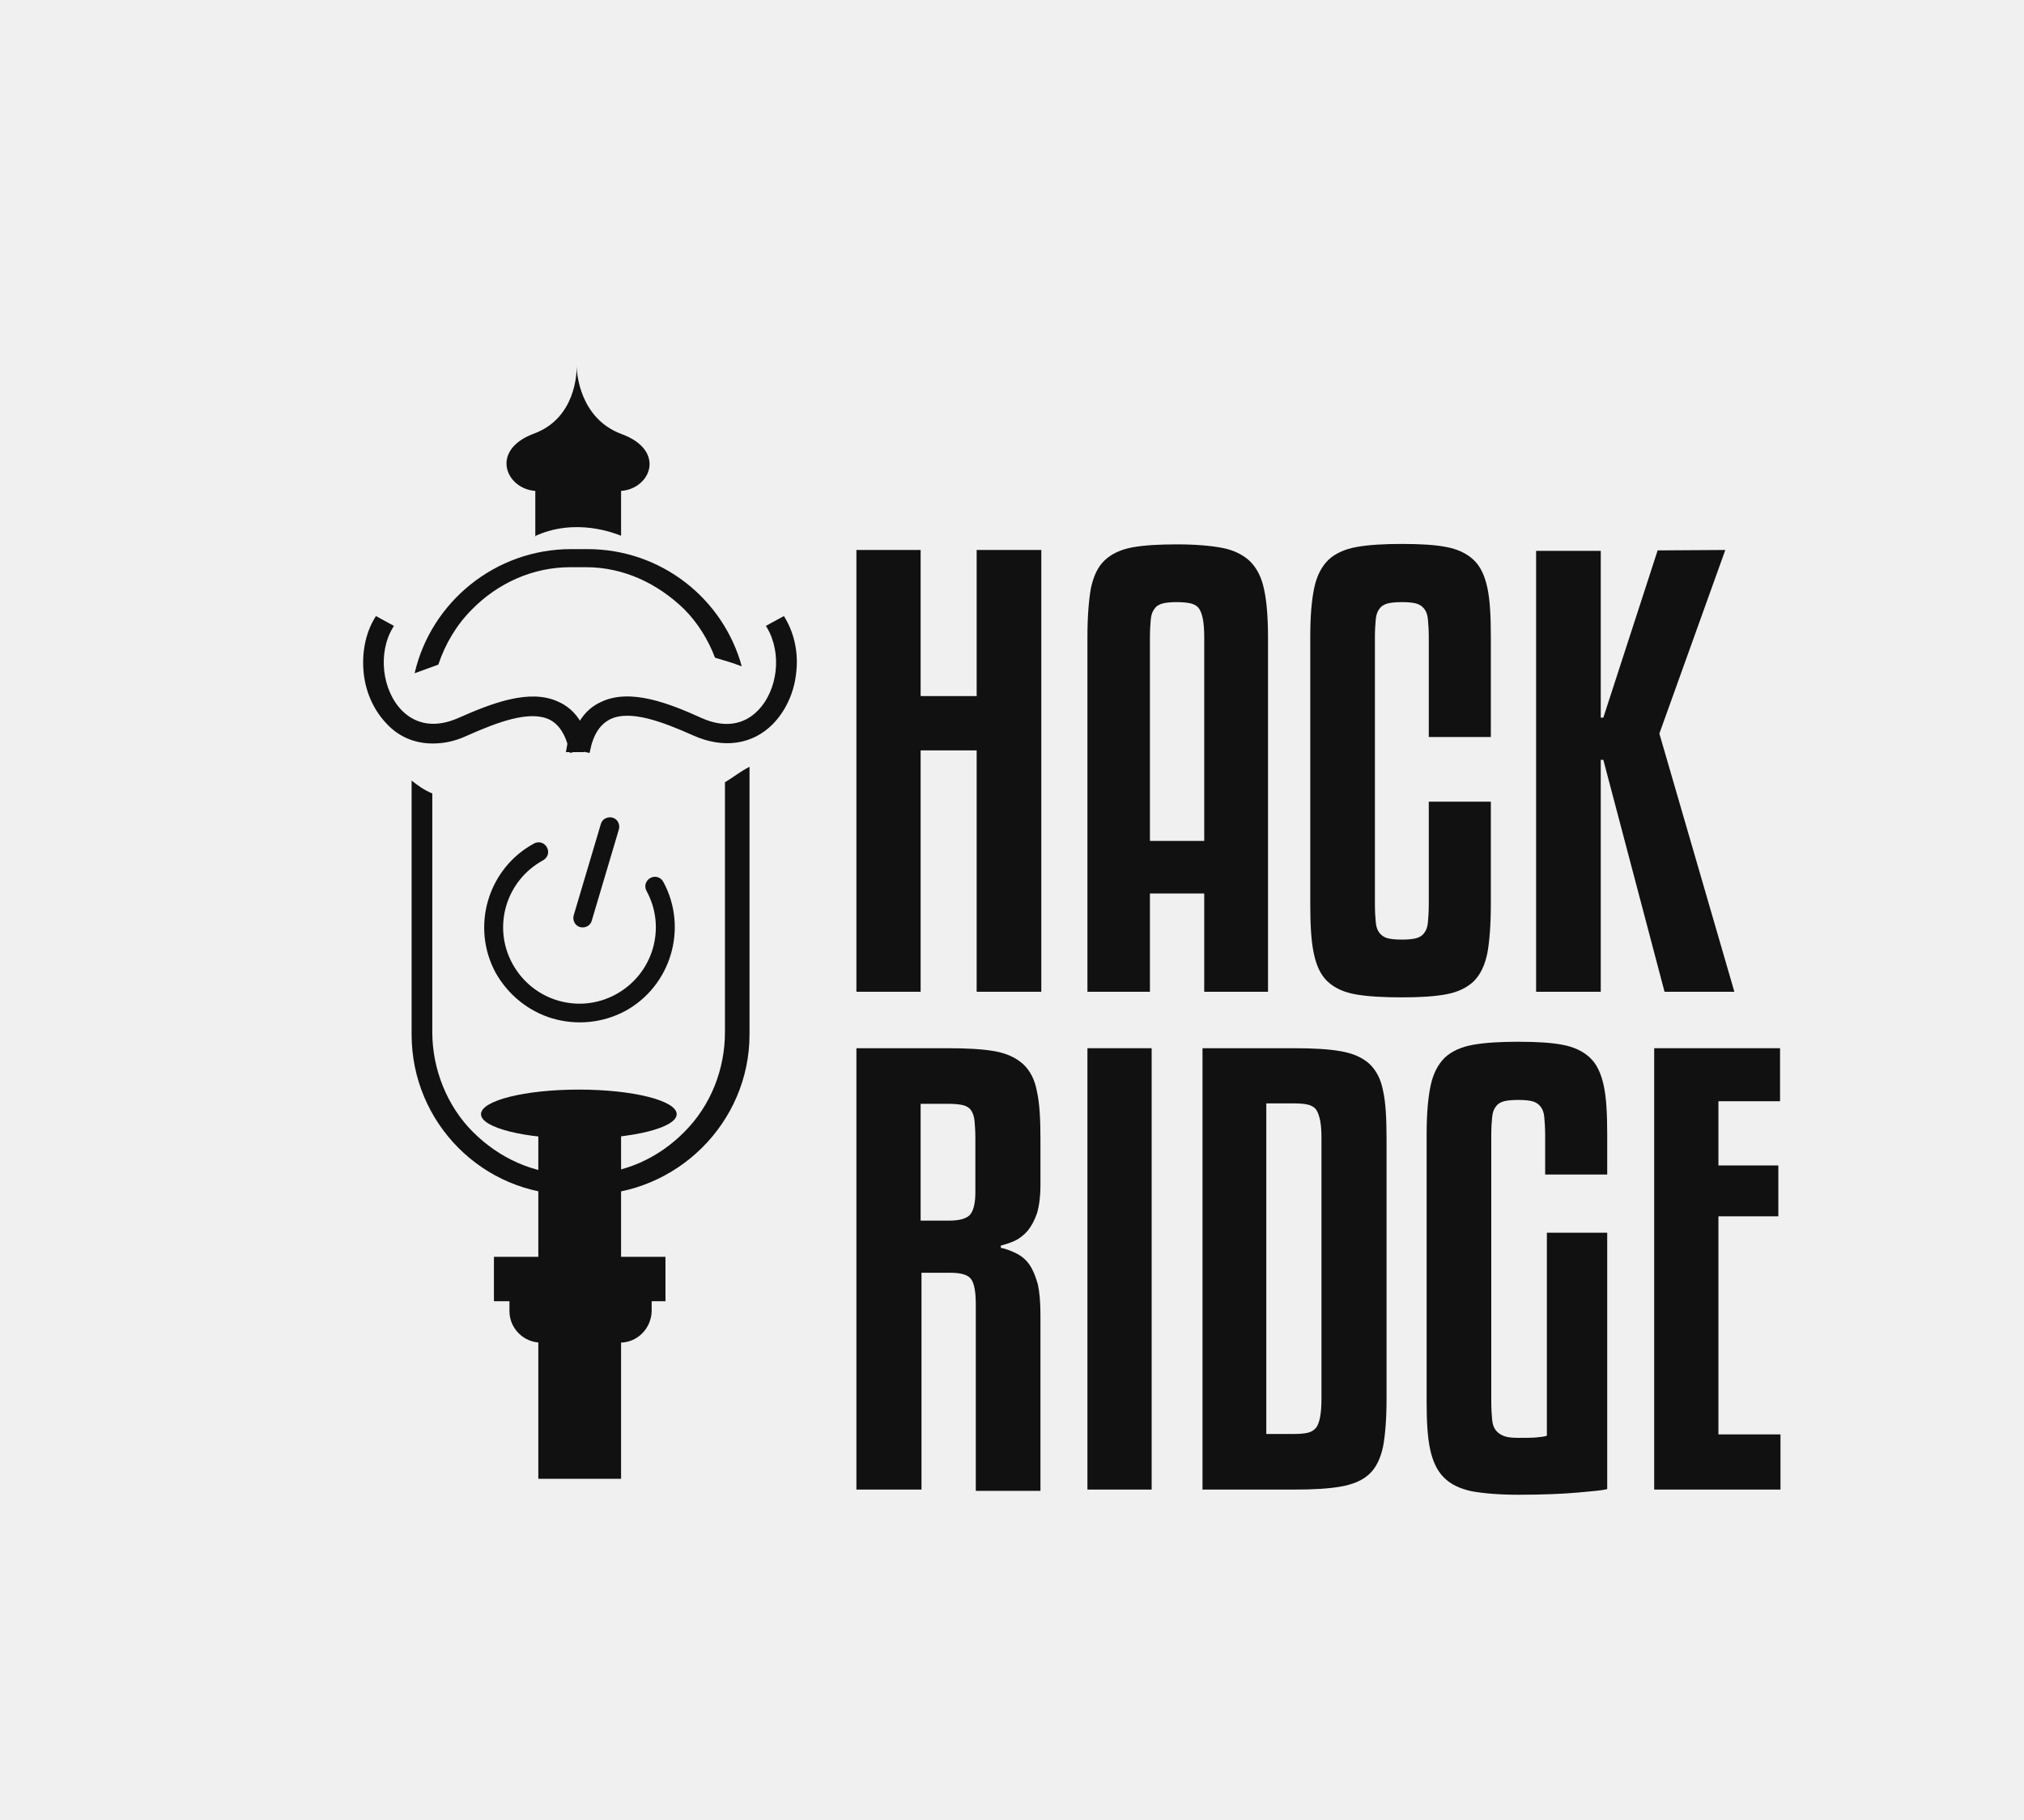
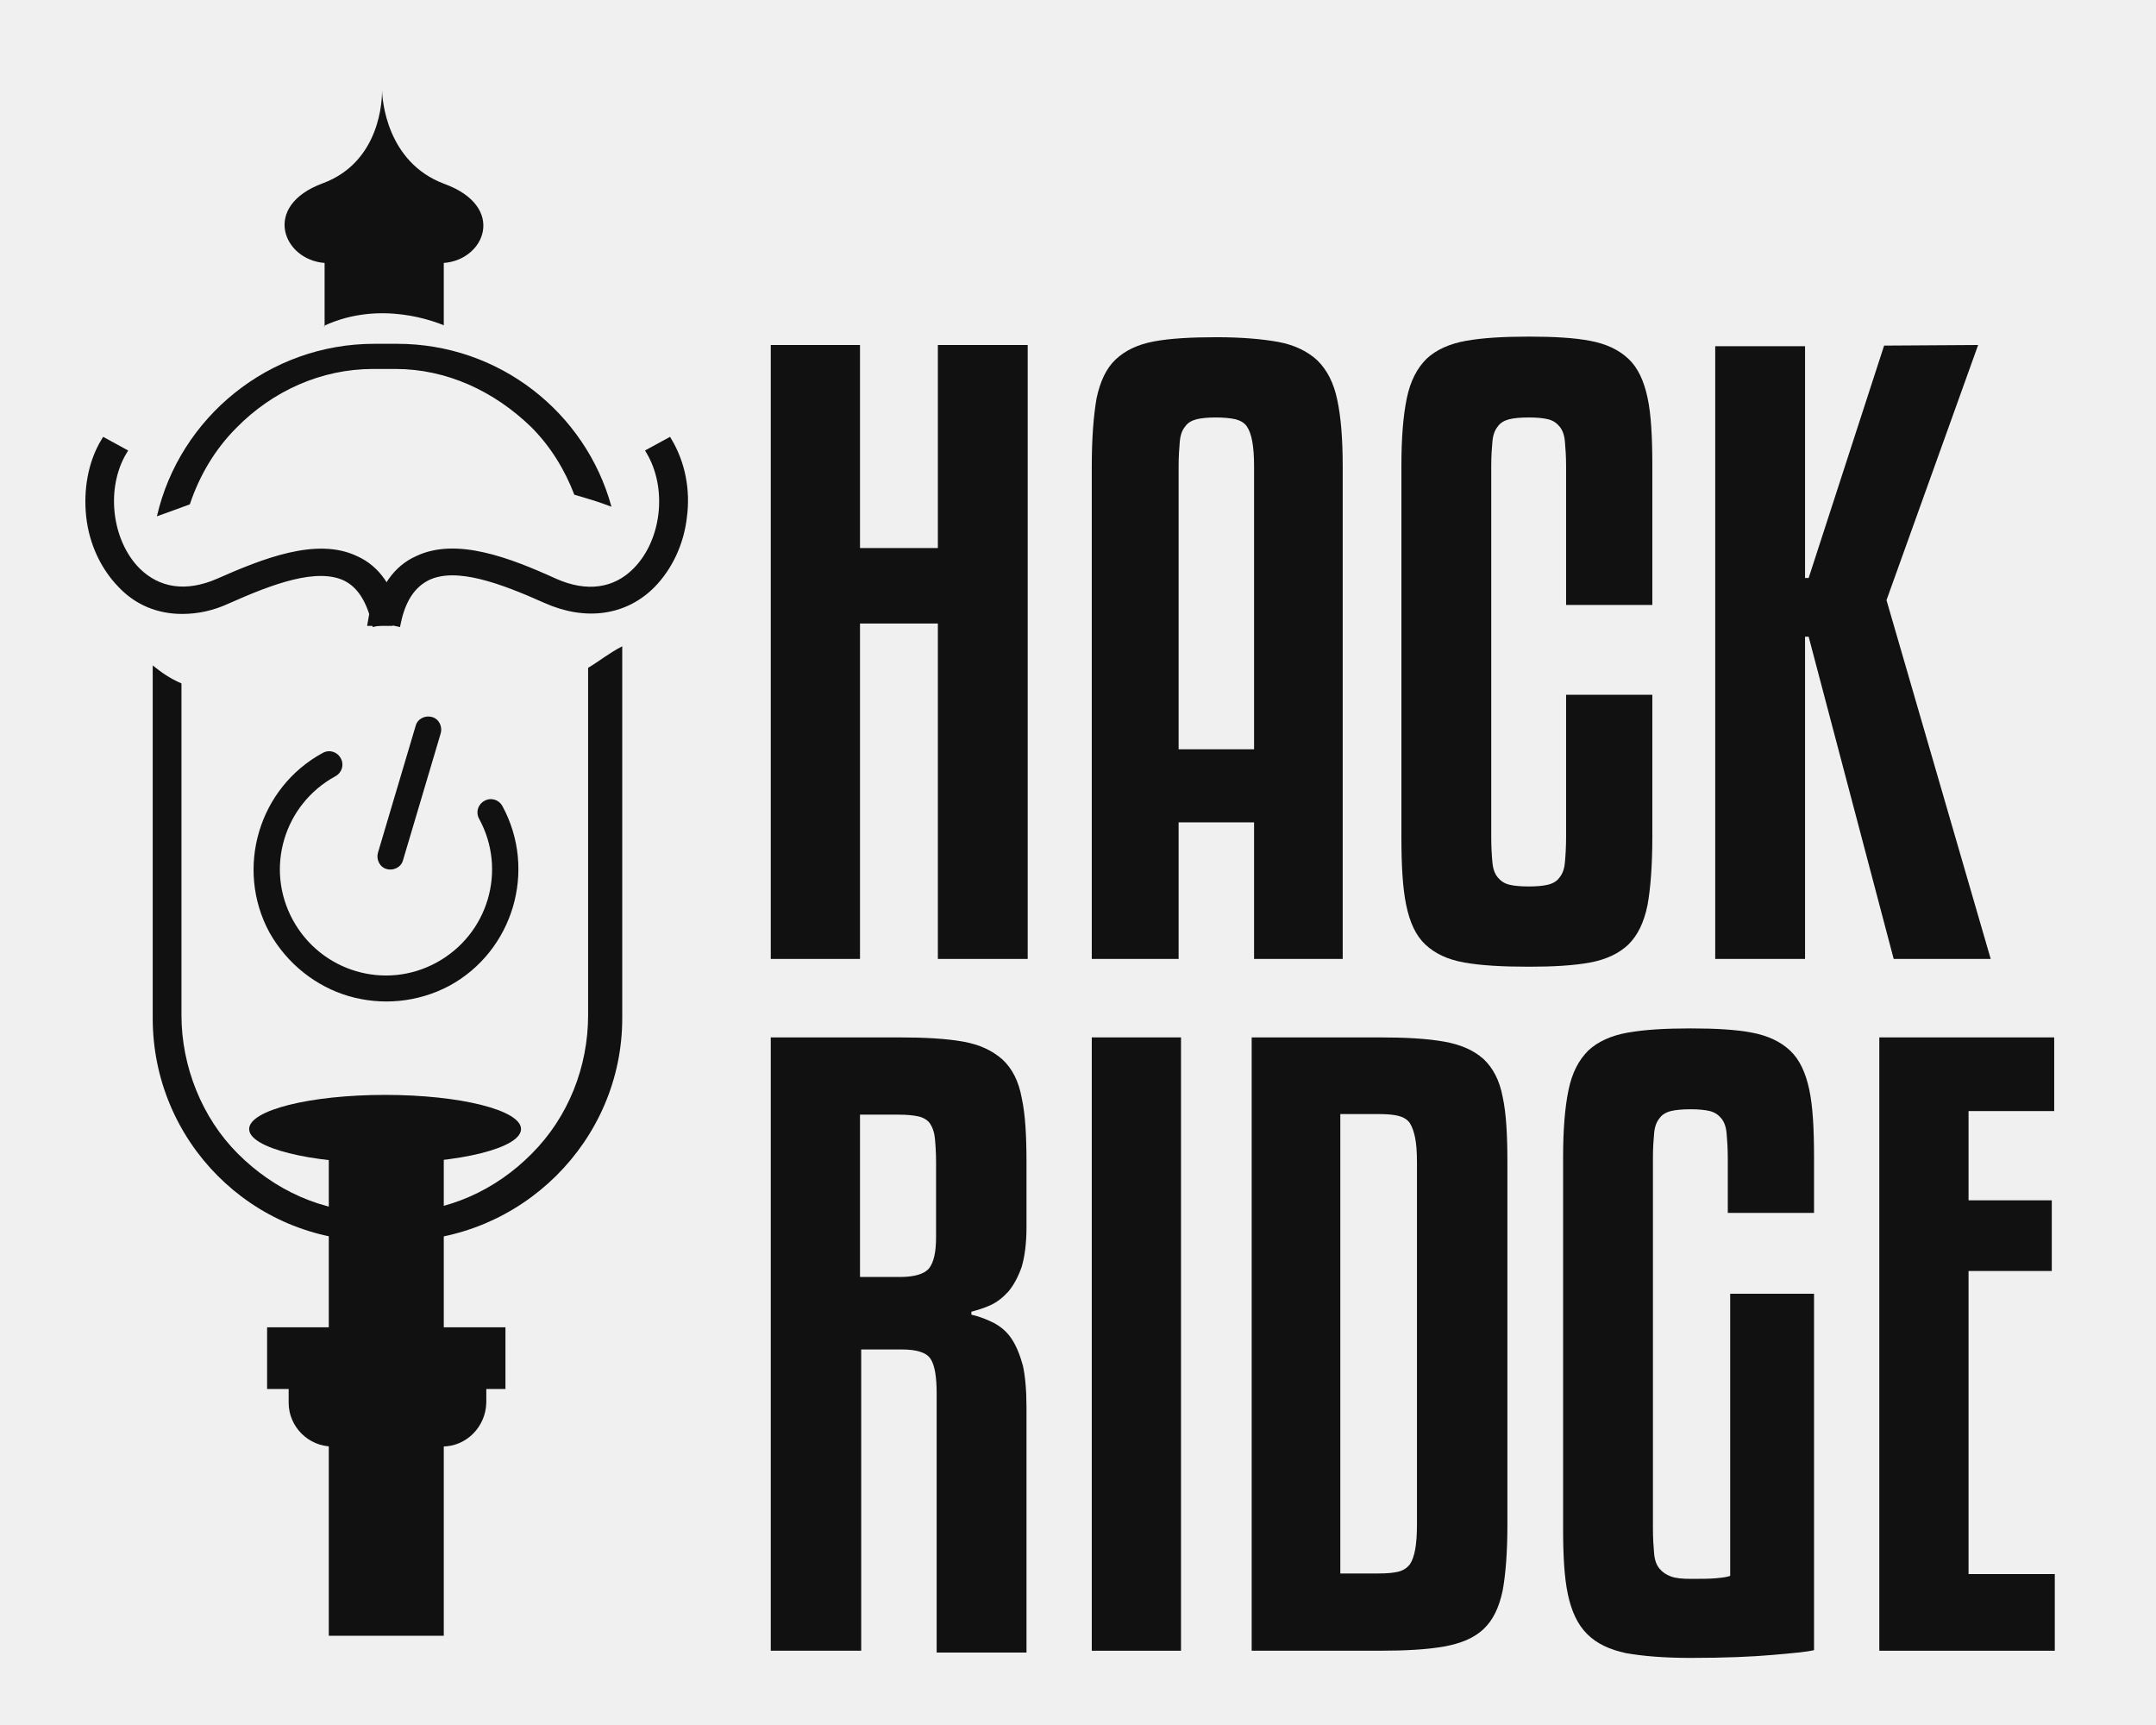
- <svg xmlns="http://www.w3.org/2000/svg" version="1.1" id="Layer_1" x="0px" y="0px" viewBox="0 0 469.6 422.1" style="enable-background:new 0 0 469.6 422.1;" xml:space="preserve">
+ <svg xmlns="http://www.w3.org/2000/svg" version="1.1" id="Layer_1" x="0px" y="0px" viewBox="0 0 360 288" style="enable-background:new 0 0 360 288;" xml:space="preserve">
  <style type="text/css">
	.st0{fill:#111111;}
	.st1{fill:#111111;stroke:#111111;stroke-miterlimit:10;}
	.st2{fill:#111111;stroke:#223761;stroke-width:2;stroke-miterlimit:10;}
	.st3{fill:none;stroke:#223761;stroke-width:10;stroke-miterlimit:10;}
	.st4{fill:#FFFFFF;stroke:#223761;stroke-width:10;stroke-miterlimit:10;}
	.st5{fill:#111111;stroke:#223761;stroke-width:10;stroke-miterlimit:10;}
	.st6{fill:none;stroke:#223761;stroke-width:2;stroke-miterlimit:10;}
</style>
  <g>
    <g>
      <g>
        <g>
-           <ellipse class="st0" cx="134.3" cy="258.5" rx="22.7" ry="5.7" />
+           <ellipse class="st0" cx="64.3" cy="188.5" rx="22.7" ry="5.7" />
        </g>
        <g>
-           <rect x="124.9" y="254.5" class="st0" width="19.2" height="88.6" />
+           <rect x="54.9" y="184.5" class="st0" width="19.2" height="88.6" />
        </g>
        <g>
-           <polyline class="st0" points="125.5,315.6 143.4,315.6 143.4,320.2 138.7,325.8 130.1,325.8 125.5,320.2     " />
+           <polyline class="st0" points="55.5,245.6 73.4,245.6 73.4,250.2 68.7,255.8 60.1,255.8 55.5,250.2     " />
        </g>
        <g>
-           <path class="st0" d="M101.7,154.2c1.6-4.8,4.2-9.2,7.8-12.8c6-6.1,14.1-9.8,22.8-9.8h3.7c8.6,0,16.5,3.7,22.7,9.7      c3.2,3.2,5.6,7.1,7.2,11.3c2.1,0.6,4.1,1.2,6.2,2c-4.3-15.7-18.7-27.2-35.8-27.2h-3.8c-17.6,0-32.5,12.3-36.3,28.8      C97.9,155.6,99.8,154.9,101.7,154.2z" />
-           <path class="st0" d="M168.2,181.5v58c0,8.6-3.3,17-9.4,23.1c-6,6.1-14.1,9.8-22.7,9.8h-3.7c-8.6,0-16.6-3.7-22.7-9.8      c-6-6-9.4-14.6-9.4-23.1v-55.4c-2.1-0.9-3.4-1.9-4.8-3V240c0,20.5,16.5,37.2,37.1,37.2h3.9c20.5,0,37.4-16.7,37.4-37.2v-62.1      C171.6,179.1,170.2,180.3,168.2,181.5z" />
+           <path class="st0" d="M31.7,84.2c1.6-4.8,4.2-9.2,7.8-12.8c6-6.1,14.1-9.8,22.8-9.8H66c8.6,0,16.5,3.7,22.7,9.7      c3.2,3.2,5.6,7.1,7.2,11.3c2.1,0.6,4.1,1.2,6.2,2c-4.3-15.7-18.7-27.2-35.8-27.2h-3.8c-17.6,0-32.5,12.3-36.3,28.8      C27.9,85.6,29.8,84.9,31.7,84.2z" />
+           <path class="st0" d="M98.2,111.5v58c0,8.6-3.3,17-9.4,23.1c-6,6.1-14.1,9.8-22.7,9.8h-3.7c-8.6,0-16.6-3.7-22.7-9.8      c-6-6-9.4-14.6-9.4-23.1v-55.4c-2.1-0.9-3.4-1.9-4.8-3V170c0,20.5,16.5,37.2,37.1,37.2h3.9c20.5,0,37.4-16.7,37.4-37.2v-62.1      C101.6,109.1,100.2,110.3,98.2,111.5z" />
        </g>
        <g>
          <g>
-             <path class="st1" d="M136.4,174.1l-3.7-0.8c1.1-5,3.4-8.4,7-10c6.5-3.1,15.3,0.3,23,3.8c5.2,2.3,10,1.7,13.5-1.9       c4.8-4.9,5.8-13.7,2.2-19.8l3.3-1.8c2.2,3.7,3.1,8.2,2.5,12.7c-0.5,4.4-2.4,8.4-5.2,11.3c-4.6,4.7-11.2,5.6-17.9,2.6       c-7.4-3.3-14.9-6.1-19.7-3.8C138.8,167.7,137.2,170.2,136.4,174.1z" />
+             <path class="st1" d="M66.4,104.1l-3.7-0.8c1.1-5,3.4-8.4,7-10c6.5-3.1,15.3,0.3,23,3.8c5.2,2.3,10,1.7,13.5-1.9       c4.8-4.9,5.8-13.7,2.2-19.8l3.3-1.8c2.2,3.7,3.1,8.2,2.5,12.7c-0.5,4.4-2.4,8.4-5.2,11.3c-4.6,4.7-11.2,5.6-17.9,2.6       c-7.4-3.3-14.9-6.1-19.7-3.8C68.8,97.7,67.2,100.2,66.4,104.1z" />
          </g>
          <g>
-             <path class="st1" d="M132.6,174.1c-0.9-3.9-2.5-6.4-4.9-7.6c-4.8-2.3-12.3,0.5-19.7,3.8c-2.6,1.2-5.1,1.7-7.6,1.7       c-3.9,0-7.5-1.4-10.3-4.4c-2.8-2.9-4.7-6.9-5.2-11.3c-0.5-4.5,0.3-9.1,2.5-12.7l3.3,1.8c-3.6,6-2.6,14.9,2.2,19.8       c3.5,3.5,8.2,4.2,13.5,1.9c7.7-3.4,16.5-6.9,23-3.8c3.6,1.6,5.9,5,7,10L132.6,174.1z" />
+             <path class="st1" d="M62.6,104.1c-0.9-3.9-2.5-6.4-4.9-7.6c-4.8-2.3-12.3,0.5-19.7,3.8c-2.6,1.2-5.1,1.7-7.6,1.7       c-3.9,0-7.5-1.4-10.3-4.4c-2.8-2.9-4.7-6.9-5.2-11.3c-0.5-4.5,0.3-9.1,2.5-12.7l3.3,1.8c-3.6,6-2.6,14.9,2.2,19.8       c3.5,3.5,8.2,4.2,13.5,1.9c7.7-3.4,16.5-6.9,23-3.8c3.6,1.6,5.9,5,7,10L62.6,104.1z" />
          </g>
        </g>
        <g>
-           <polygon class="st0" points="135.6,174.5 131.3,174.5 131.9,171.1 132.8,169.9     " />
+           <polygon class="st0" points="65.6,104.5 61.3,104.5 61.9,101.1 62.8,99.9     " />
        </g>
      </g>
-       <path class="st0" d="M144.2,100.7c-9.7-3.6-10.4-14.2-10.4-15.7v0.1c0,1.4-0.2,11.9-9.9,15.5c-10.3,3.8-6.6,12.8,0.3,13.3v10.6    c0,0-0.1,0-0.1-0.1c9.5-4.4,18.7-0.6,20-0.1c0.1,0.1,0,0.1,0,0.1v-10.5C151,113.4,154.6,104.5,144.2,100.7z" />
+       <path class="st0" d="M74.2,30.7C64.5,27.1,63.8,16.5,63.8,15v0.1c0,1.4-0.2,11.9-9.9,15.5c-10.3,3.8-6.6,12.8,0.3,13.3v10.6    c0,0-0.1,0-0.1-0.1c9.5-4.4,18.7-0.6,20-0.1c0.1,0.1,0,0.1,0,0.1V43.9C81,43.4,84.6,34.5,74.2,30.7z" />
    </g>
    <g>
      <g>
-         <path class="st0" d="M241.6,230.1h-15v-56h-13v56h-14.9V127.6h14.9v33.9h13v-33.9h15V230.1z" />
-         <path class="st0" d="M279.4,230.1v-22.8h-12.6v22.8h-14.5v-82.2c0-4.8,0.3-8.5,0.8-11.4c0.6-2.8,1.6-5,3.2-6.5     c1.6-1.5,3.7-2.5,6.4-3c2.7-0.5,6.2-0.7,10.4-0.7c4.2,0,7.7,0.3,10.4,0.8c2.7,0.5,4.9,1.6,6.5,3.1c1.6,1.6,2.7,3.7,3.3,6.6     c0.6,2.8,0.9,6.5,0.9,11.1v82.2L279.4,230.1L279.4,230.1z M273,139.7c-1.3,0-2.4,0.1-3.2,0.3c-0.8,0.2-1.5,0.6-1.9,1.2     c-0.5,0.6-0.8,1.4-0.9,2.5s-0.2,2.5-0.2,4.2v47.2h12.6v-47.2c0-1.7-0.1-3.1-0.3-4.2c-0.2-1.1-0.5-1.9-0.9-2.5s-1.1-1-1.9-1.2     C275.4,139.8,274.3,139.7,273,139.7z" />
-         <path class="st0" d="M331.5,171.1v-23.2c0-1.7-0.1-3.1-0.2-4.2c-0.1-1.1-0.4-1.9-0.9-2.5s-1.1-1-1.9-1.2s-1.9-0.3-3.2-0.3     c-1.4,0-2.5,0.1-3.3,0.3s-1.5,0.6-1.9,1.2c-0.5,0.6-0.8,1.4-0.9,2.5s-0.2,2.4-0.2,4.1v61.9c0,1.8,0.1,3.3,0.2,4.3     c0.1,1.1,0.4,1.9,0.9,2.5s1.1,1,1.9,1.2s1.9,0.3,3.3,0.3c1.3,0,2.4-0.1,3.2-0.3c0.8-0.2,1.5-0.6,1.9-1.2c0.5-0.6,0.8-1.4,0.9-2.5     s0.2-2.5,0.2-4.3V186h14.4v23.7c0,4.8-0.3,8.6-0.8,11.4c-0.6,2.9-1.6,5-3.2,6.6c-1.6,1.5-3.7,2.5-6.4,3     c-2.7,0.5-6.1,0.7-10.2,0.7c-4.4,0-8-0.2-10.8-0.7s-4.9-1.5-6.5-3s-2.6-3.7-3.2-6.6c-0.6-2.9-0.8-6.7-0.8-11.4v-61.9     c0-4.7,0.3-8.4,0.9-11.3c0.6-2.9,1.7-5,3.3-6.6c1.6-1.5,3.8-2.5,6.6-3c2.8-0.5,6.3-0.7,10.5-0.7s7.6,0.2,10.2,0.7     c2.7,0.5,4.8,1.5,6.4,3s2.6,3.7,3.2,6.5s0.8,6.6,0.8,11.4V171h-14.4V171.1z" />
-         <path class="st0" d="M400.3,127.6L385,170.2l17.4,59.9h-16.2L372,176.3h-0.6v53.8h-15V127.8h15v38.7h0.6l12.6-38.8L400.3,127.6     L400.3,127.6z" />
+         <path class="st0" d="M171.6,160.1h-15v-56h-13v56h-14.9V57.6h14.9v33.9h13V57.6h15V160.1z" />
+         <path class="st0" d="M209.4,160.1v-22.8h-12.6v22.8h-14.5V77.9c0-4.8,0.3-8.5,0.8-11.4c0.6-2.8,1.6-5,3.2-6.5     c1.6-1.5,3.7-2.5,6.4-3c2.7-0.5,6.2-0.7,10.4-0.7c4.2,0,7.7,0.3,10.4,0.8c2.7,0.5,4.9,1.6,6.5,3.1c1.6,1.6,2.7,3.7,3.3,6.6     c0.6,2.8,0.9,6.5,0.9,11.1v82.2L209.4,160.1L209.4,160.1z M203,69.7c-1.3,0-2.4,0.1-3.2,0.3c-0.8,0.2-1.5,0.6-1.9,1.2     c-0.5,0.6-0.8,1.4-0.9,2.5s-0.2,2.5-0.2,4.2v47.2h12.6V77.9c0-1.7-0.1-3.1-0.3-4.2c-0.2-1.1-0.5-1.9-0.9-2.5s-1.1-1-1.9-1.2     C205.4,69.8,204.3,69.7,203,69.7z" />
+         <path class="st0" d="M261.5,101.1V77.9c0-1.7-0.1-3.1-0.2-4.2c-0.1-1.1-0.4-1.9-0.9-2.5s-1.1-1-1.9-1.2s-1.9-0.3-3.2-0.3     c-1.4,0-2.5,0.1-3.3,0.3s-1.5,0.6-1.9,1.2c-0.5,0.6-0.8,1.4-0.9,2.5s-0.2,2.4-0.2,4.1v61.9c0,1.8,0.1,3.3,0.2,4.3     c0.1,1.1,0.4,1.9,0.9,2.5s1.1,1,1.9,1.2s1.9,0.3,3.3,0.3c1.3,0,2.4-0.1,3.2-0.3c0.8-0.2,1.5-0.6,1.9-1.2c0.5-0.6,0.8-1.4,0.9-2.5     s0.2-2.5,0.2-4.3V116h14.4v23.7c0,4.8-0.3,8.6-0.8,11.4c-0.6,2.9-1.6,5-3.2,6.6c-1.6,1.5-3.7,2.5-6.4,3     c-2.7,0.5-6.1,0.7-10.2,0.7c-4.4,0-8-0.2-10.8-0.7s-4.9-1.5-6.5-3s-2.6-3.7-3.2-6.6c-0.6-2.9-0.8-6.7-0.8-11.4V77.8     c0-4.7,0.3-8.4,0.9-11.3c0.6-2.9,1.7-5,3.3-6.6c1.6-1.5,3.8-2.5,6.6-3c2.8-0.5,6.3-0.7,10.5-0.7s7.6,0.2,10.2,0.7     c2.7,0.5,4.8,1.5,6.4,3s2.6,3.7,3.2,6.5s0.8,6.6,0.8,11.4V101h-14.4V101.1z" />
+         <path class="st0" d="M330.3,57.6L315,100.2l17.4,59.9h-16.2L302,106.3h-0.6v53.8h-15V57.8h15v38.7h0.6l12.6-38.8L330.3,57.6     L330.3,57.6z" />
      </g>
      <g>
-         <path class="st0" d="M213.6,345.6h-14.9V243.2H220c4.4,0,8,0.2,10.8,0.7s4.9,1.5,6.6,3c1.6,1.5,2.7,3.6,3.2,6.4     c0.6,2.7,0.8,6.3,0.8,10.8v10.8c0,2.7-0.3,4.9-0.8,6.6c-0.6,1.7-1.3,3-2.2,4.1c-0.9,1-1.9,1.8-3,2.3s-2.1,0.8-3.2,1.1v0.5     c1.4,0.3,2.6,0.8,3.8,1.4c1.1,0.6,2.1,1.4,2.9,2.6c0.8,1.2,1.4,2.7,1.9,4.5c0.4,1.8,0.6,4.2,0.6,7v40.9h-15v-43.2     c0-2.8-0.3-4.7-1-5.8c-0.7-1.1-2.3-1.6-4.9-1.6h-6.7v50.3H213.6z M213.6,283.2h6.7c2.4,0,4-0.5,4.8-1.4c0.8-1,1.2-2.7,1.2-5.2     V264c0-1.6-0.1-3-0.2-4c-0.1-1-0.4-1.8-0.8-2.4c-0.4-0.6-1.1-1-1.9-1.2c-0.9-0.2-2-0.3-3.4-0.3h-6.4L213.6,283.2L213.6,283.2z" />
-         <path class="st0" d="M267.2,345.6h-14.9V243.2h14.9V345.6z" />
-         <path class="st0" d="M321.7,324.6c0,4.6-0.3,8.3-0.8,11c-0.6,2.8-1.6,4.9-3.2,6.4s-3.8,2.4-6.6,2.9c-2.8,0.5-6.4,0.7-10.8,0.7     H279V243.2h21.3c4.4,0,8,0.2,10.8,0.7s4.9,1.4,6.6,2.9c1.6,1.5,2.7,3.6,3.2,6.3c0.6,2.7,0.8,6.4,0.8,11L321.7,324.6L321.7,324.6z      M306.6,264c0-1.6-0.1-3-0.3-4c-0.2-1-0.5-1.9-0.9-2.5s-1.1-1-1.9-1.2s-1.9-0.3-3.3-0.3h-6.4v76.7h6.4c1.4,0,2.5-0.1,3.3-0.3     c0.8-0.2,1.4-0.6,1.9-1.2c0.4-0.6,0.7-1.4,0.9-2.5c0.2-1.1,0.3-2.5,0.3-4.2V264z" />
-         <path class="st0" d="M358.5,272.7v-9.3c0-1.7-0.1-3.1-0.2-4.2s-0.4-1.9-0.9-2.5s-1.1-1-1.9-1.2s-1.9-0.3-3.2-0.3     c-1.4,0-2.5,0.1-3.3,0.3s-1.5,0.6-1.9,1.2c-0.5,0.6-0.8,1.4-0.9,2.5s-0.2,2.4-0.2,4.1v61.9c0,1.7,0.1,3.1,0.2,4.2     s0.4,1.9,0.9,2.5s1.1,1,1.9,1.3s1.9,0.4,3.3,0.4c1.7,0,3.1,0,4.2-0.1s1.9-0.2,2.4-0.4V286h14v59.5c-1.2,0.3-3.5,0.5-6.9,0.8     s-8,0.5-13.7,0.5c-4.4,0-8-0.3-10.8-0.8c-2.8-0.6-4.9-1.6-6.5-3.2s-2.6-3.8-3.2-6.6c-0.6-2.8-0.8-6.5-0.8-11v-61.9     c0-4.7,0.3-8.4,0.9-11.3c0.6-2.9,1.7-5,3.3-6.6c1.6-1.5,3.8-2.5,6.6-3c2.8-0.5,6.3-0.7,10.5-0.7s7.6,0.2,10.2,0.7     c2.7,0.5,4.8,1.5,6.4,3s2.6,3.7,3.2,6.5s0.8,6.6,0.8,11.3v9.3h-14.4V272.7z" />
-         <path class="st0" d="M413.1,345.6h-29.3V243.2H413v12.3h-14.3v14.9h13.9v11.8h-13.9v50.6h14.4V345.6z" />
+         <path class="st0" d="M143.6,275.6h-14.9V173.2H150c4.4,0,8,0.2,10.8,0.7s4.9,1.5,6.6,3c1.6,1.5,2.7,3.6,3.2,6.4     c0.6,2.7,0.8,6.3,0.8,10.8v10.8c0,2.7-0.3,4.9-0.8,6.6c-0.6,1.7-1.3,3-2.2,4.1c-0.9,1-1.9,1.8-3,2.3s-2.1,0.8-3.2,1.1v0.5     c1.4,0.3,2.6,0.8,3.8,1.4c1.1,0.6,2.1,1.4,2.9,2.6c0.8,1.2,1.4,2.7,1.9,4.5c0.4,1.8,0.6,4.2,0.6,7v40.9h-15v-43.2     c0-2.8-0.3-4.7-1-5.8c-0.7-1.1-2.3-1.6-4.9-1.6h-6.7v50.3L143.6,275.6L143.6,275.6z M143.6,213.2h6.7c2.4,0,4-0.5,4.8-1.4     c0.8-1,1.2-2.7,1.2-5.2V194c0-1.6-0.1-3-0.2-4c-0.1-1-0.4-1.8-0.8-2.4c-0.4-0.6-1.1-1-1.9-1.2c-0.9-0.2-2-0.3-3.4-0.3h-6.4     L143.6,213.2L143.6,213.2z" />
+         <path class="st0" d="M197.2,275.6h-14.9V173.2h14.9V275.6z" />
+         <path class="st0" d="M251.7,254.6c0,4.6-0.3,8.3-0.8,11c-0.6,2.8-1.6,4.9-3.2,6.4s-3.8,2.4-6.6,2.9c-2.8,0.5-6.4,0.7-10.8,0.7     H209V173.2h21.3c4.4,0,8,0.2,10.8,0.7s4.9,1.4,6.6,2.9c1.6,1.5,2.7,3.6,3.2,6.3c0.6,2.7,0.8,6.4,0.8,11L251.7,254.6L251.7,254.6z      M236.6,194c0-1.6-0.1-3-0.3-4c-0.2-1-0.5-1.9-0.9-2.5s-1.1-1-1.9-1.2s-1.9-0.3-3.3-0.3h-6.4v76.7h6.4c1.4,0,2.5-0.1,3.3-0.3     c0.8-0.2,1.4-0.6,1.9-1.2c0.4-0.6,0.7-1.4,0.9-2.5c0.2-1.1,0.3-2.5,0.3-4.2V194z" />
+         <path class="st0" d="M288.5,202.7v-9.3c0-1.7-0.1-3.1-0.2-4.2s-0.4-1.9-0.9-2.5s-1.1-1-1.9-1.2s-1.9-0.3-3.2-0.3     c-1.4,0-2.5,0.1-3.3,0.3s-1.5,0.6-1.9,1.2c-0.5,0.6-0.8,1.4-0.9,2.5s-0.2,2.4-0.2,4.1v61.9c0,1.7,0.1,3.1,0.2,4.2     s0.4,1.9,0.9,2.5s1.1,1,1.9,1.3s1.9,0.4,3.3,0.4c1.7,0,3.1,0,4.2-0.1s1.9-0.2,2.4-0.4V216h14v59.5c-1.2,0.3-3.5,0.5-6.9,0.8     s-8,0.5-13.7,0.5c-4.4,0-8-0.3-10.8-0.8c-2.8-0.6-4.9-1.6-6.5-3.2s-2.6-3.8-3.2-6.6c-0.6-2.8-0.8-6.5-0.8-11v-61.9     c0-4.7,0.3-8.4,0.9-11.3c0.6-2.9,1.7-5,3.3-6.6c1.6-1.5,3.8-2.5,6.6-3c2.8-0.5,6.3-0.7,10.5-0.7s7.6,0.2,10.2,0.7     c2.7,0.5,4.8,1.5,6.4,3s2.6,3.7,3.2,6.5s0.8,6.6,0.8,11.3v9.3h-14.4V202.7z" />
+         <path class="st0" d="M343.1,275.6h-29.3V173.2H343v12.3h-14.3v14.9h13.9v11.8h-13.9v50.6h14.4V275.6z" />
      </g>
    </g>
  </g>
-   <path class="st2" d="M113.2,164.6" />
-   <rect x="114.6" y="291.6" class="st0" width="39.8" height="10.3" />
-   <path class="st0" d="M143.9,311.5h-18.4c-4,0-7.3-3.3-7.3-7.3V300c0-4,3.3-7.3,7.3-7.3h18.4c4,0,7.3,3.3,7.3,7.3v4.2  C151.1,308.2,147.9,311.5,143.9,311.5z" />
-   <path class="st3" d="M-1.1,136.2" />
-   <path class="st3" d="M-69,249.5" />
-   <path class="st3" d="M233.5,429" />
-   <path class="st3" d="M536,249.5" />
-   <path class="st4" d="M233.5,70" />
-   <path class="st5" d="M130.4,164" />
-   <path class="st6" d="M48.5,134" />
+   <path class="st2" d="M43.2,94.6" />
+   <rect x="44.6" y="221.6" class="st0" width="39.8" height="10.3" />
+   <path class="st0" d="M73.9,241.5H55.5c-4,0-7.3-3.3-7.3-7.3V230c0-4,3.3-7.3,7.3-7.3h18.4c4,0,7.3,3.3,7.3,7.3v4.2  C81.1,238.2,77.9,241.5,73.9,241.5z" />
+   <path class="st3" d="M-71.1,66.2" />
+   <path class="st3" d="M-139,179.5" />
+   <path class="st3" d="M163.5,359" />
+   <path class="st3" d="M466,179.5" />
+   <path class="st4" d="M163.5,0" />
+   <path class="st5" d="M60.4,94" />
+   <path class="st6" d="M-21.5,64" />
  <g>
-     <path class="st0" d="M128.2,236.3c-5.4-1.6-10.2-5.3-13.2-10.6c-5.8-10.7-1.8-24.2,8.9-30c1.1-0.6,2.4-0.2,3,0.9s0.2,2.4-0.9,3   c-8.6,4.7-11.8,15.4-7.1,24c4.7,8.6,15.4,11.8,24,7.1c8.6-4.7,11.8-15.4,7.1-24c-0.6-1.1-0.2-2.4,0.9-3c1.1-0.6,2.4-0.2,3,0.9   c5.8,10.7,1.8,24.2-8.9,30C139.7,237.4,133.7,237.9,128.2,236.3z" />
-     <path class="st0" d="M137.3,213.6c-0.3,1.2-1.6,1.8-2.7,1.5l0,0c-1.2-0.3-1.8-1.6-1.5-2.7l6.3-21.2c0.3-1.2,1.6-1.8,2.7-1.5l0,0   c1.2,0.3,1.8,1.6,1.5,2.7L137.3,213.6z" />
+     <path class="st0" d="M58.2,166.3C52.8,164.7,48,161,45,155.7c-5.8-10.7-1.8-24.2,8.9-30c1.1-0.6,2.4-0.2,3,0.9s0.2,2.4-0.9,3   c-8.6,4.7-11.8,15.4-7.1,24c4.7,8.6,15.4,11.8,24,7.1c8.6-4.7,11.8-15.4,7.1-24c-0.6-1.1-0.2-2.4,0.9-3c1.1-0.6,2.4-0.2,3,0.9   c5.8,10.7,1.8,24.2-8.9,30C69.7,167.4,63.7,167.9,58.2,166.3z" />
+     <path class="st0" d="M67.3,143.6c-0.3,1.2-1.6,1.8-2.7,1.5l0,0c-1.2-0.3-1.8-1.6-1.5-2.7l6.3-21.2c0.3-1.2,1.6-1.8,2.7-1.5l0,0   c1.2,0.3,1.8,1.6,1.5,2.7L67.3,143.6z" />
  </g>
</svg>
